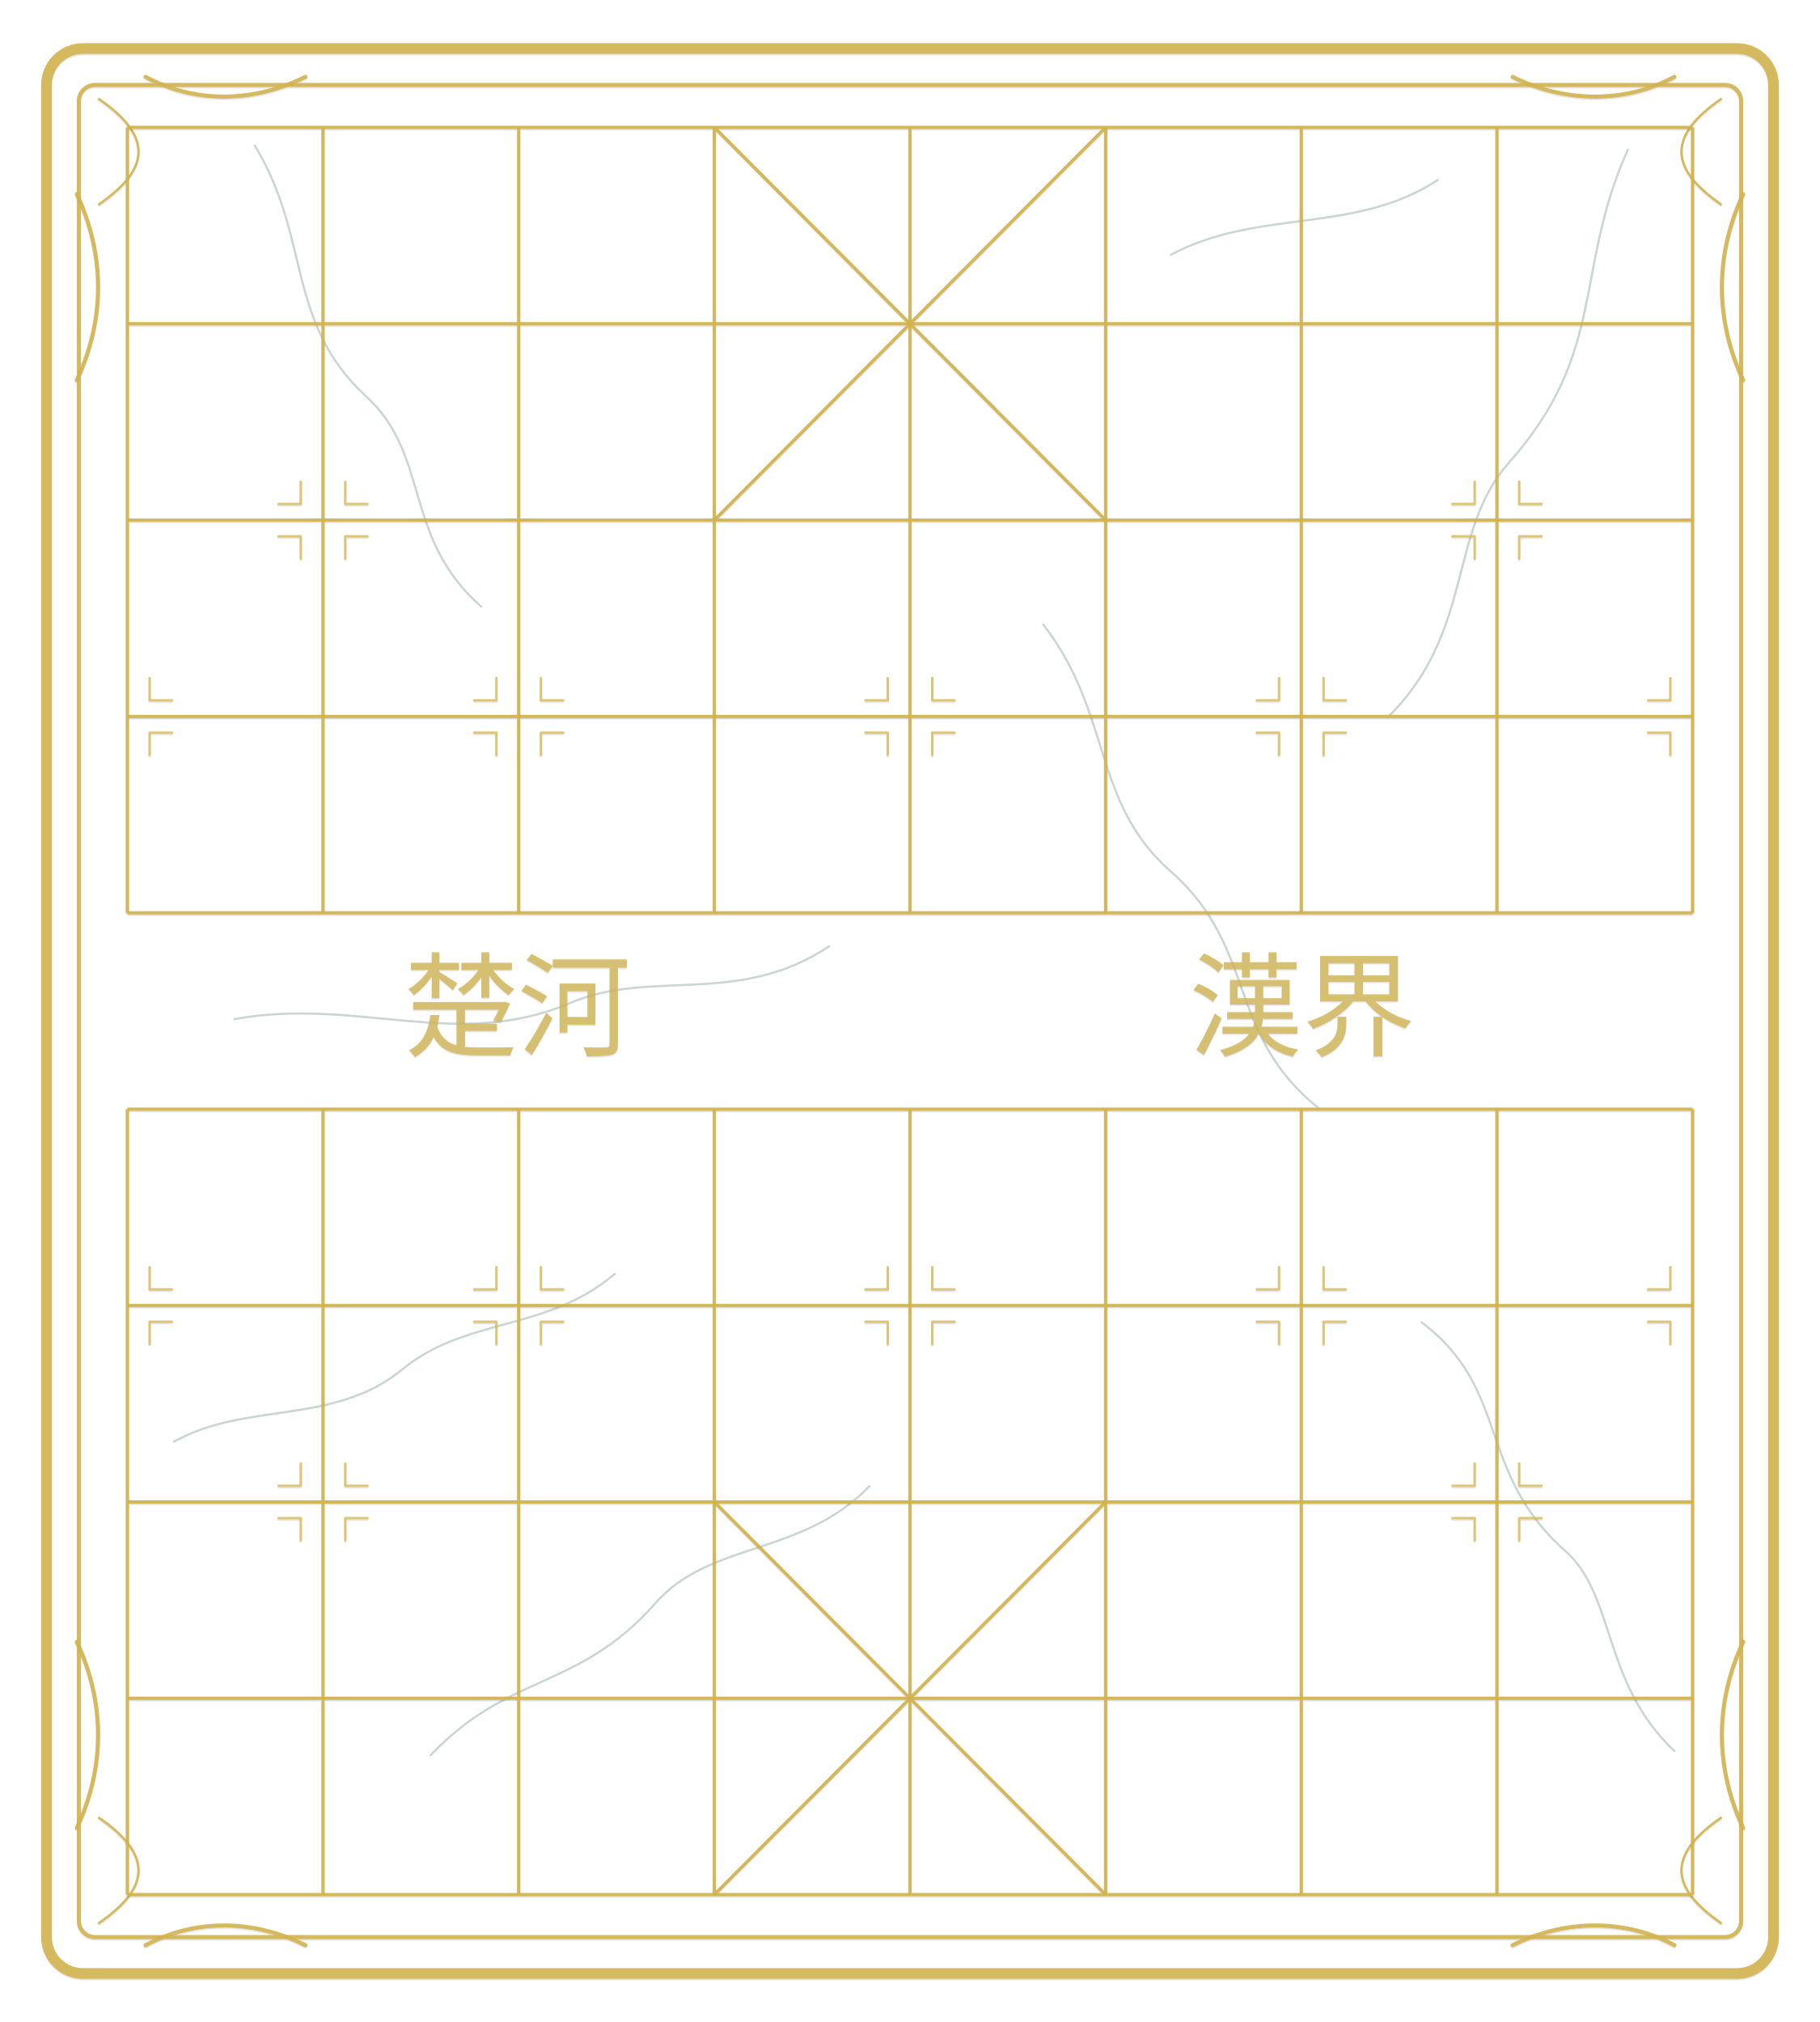
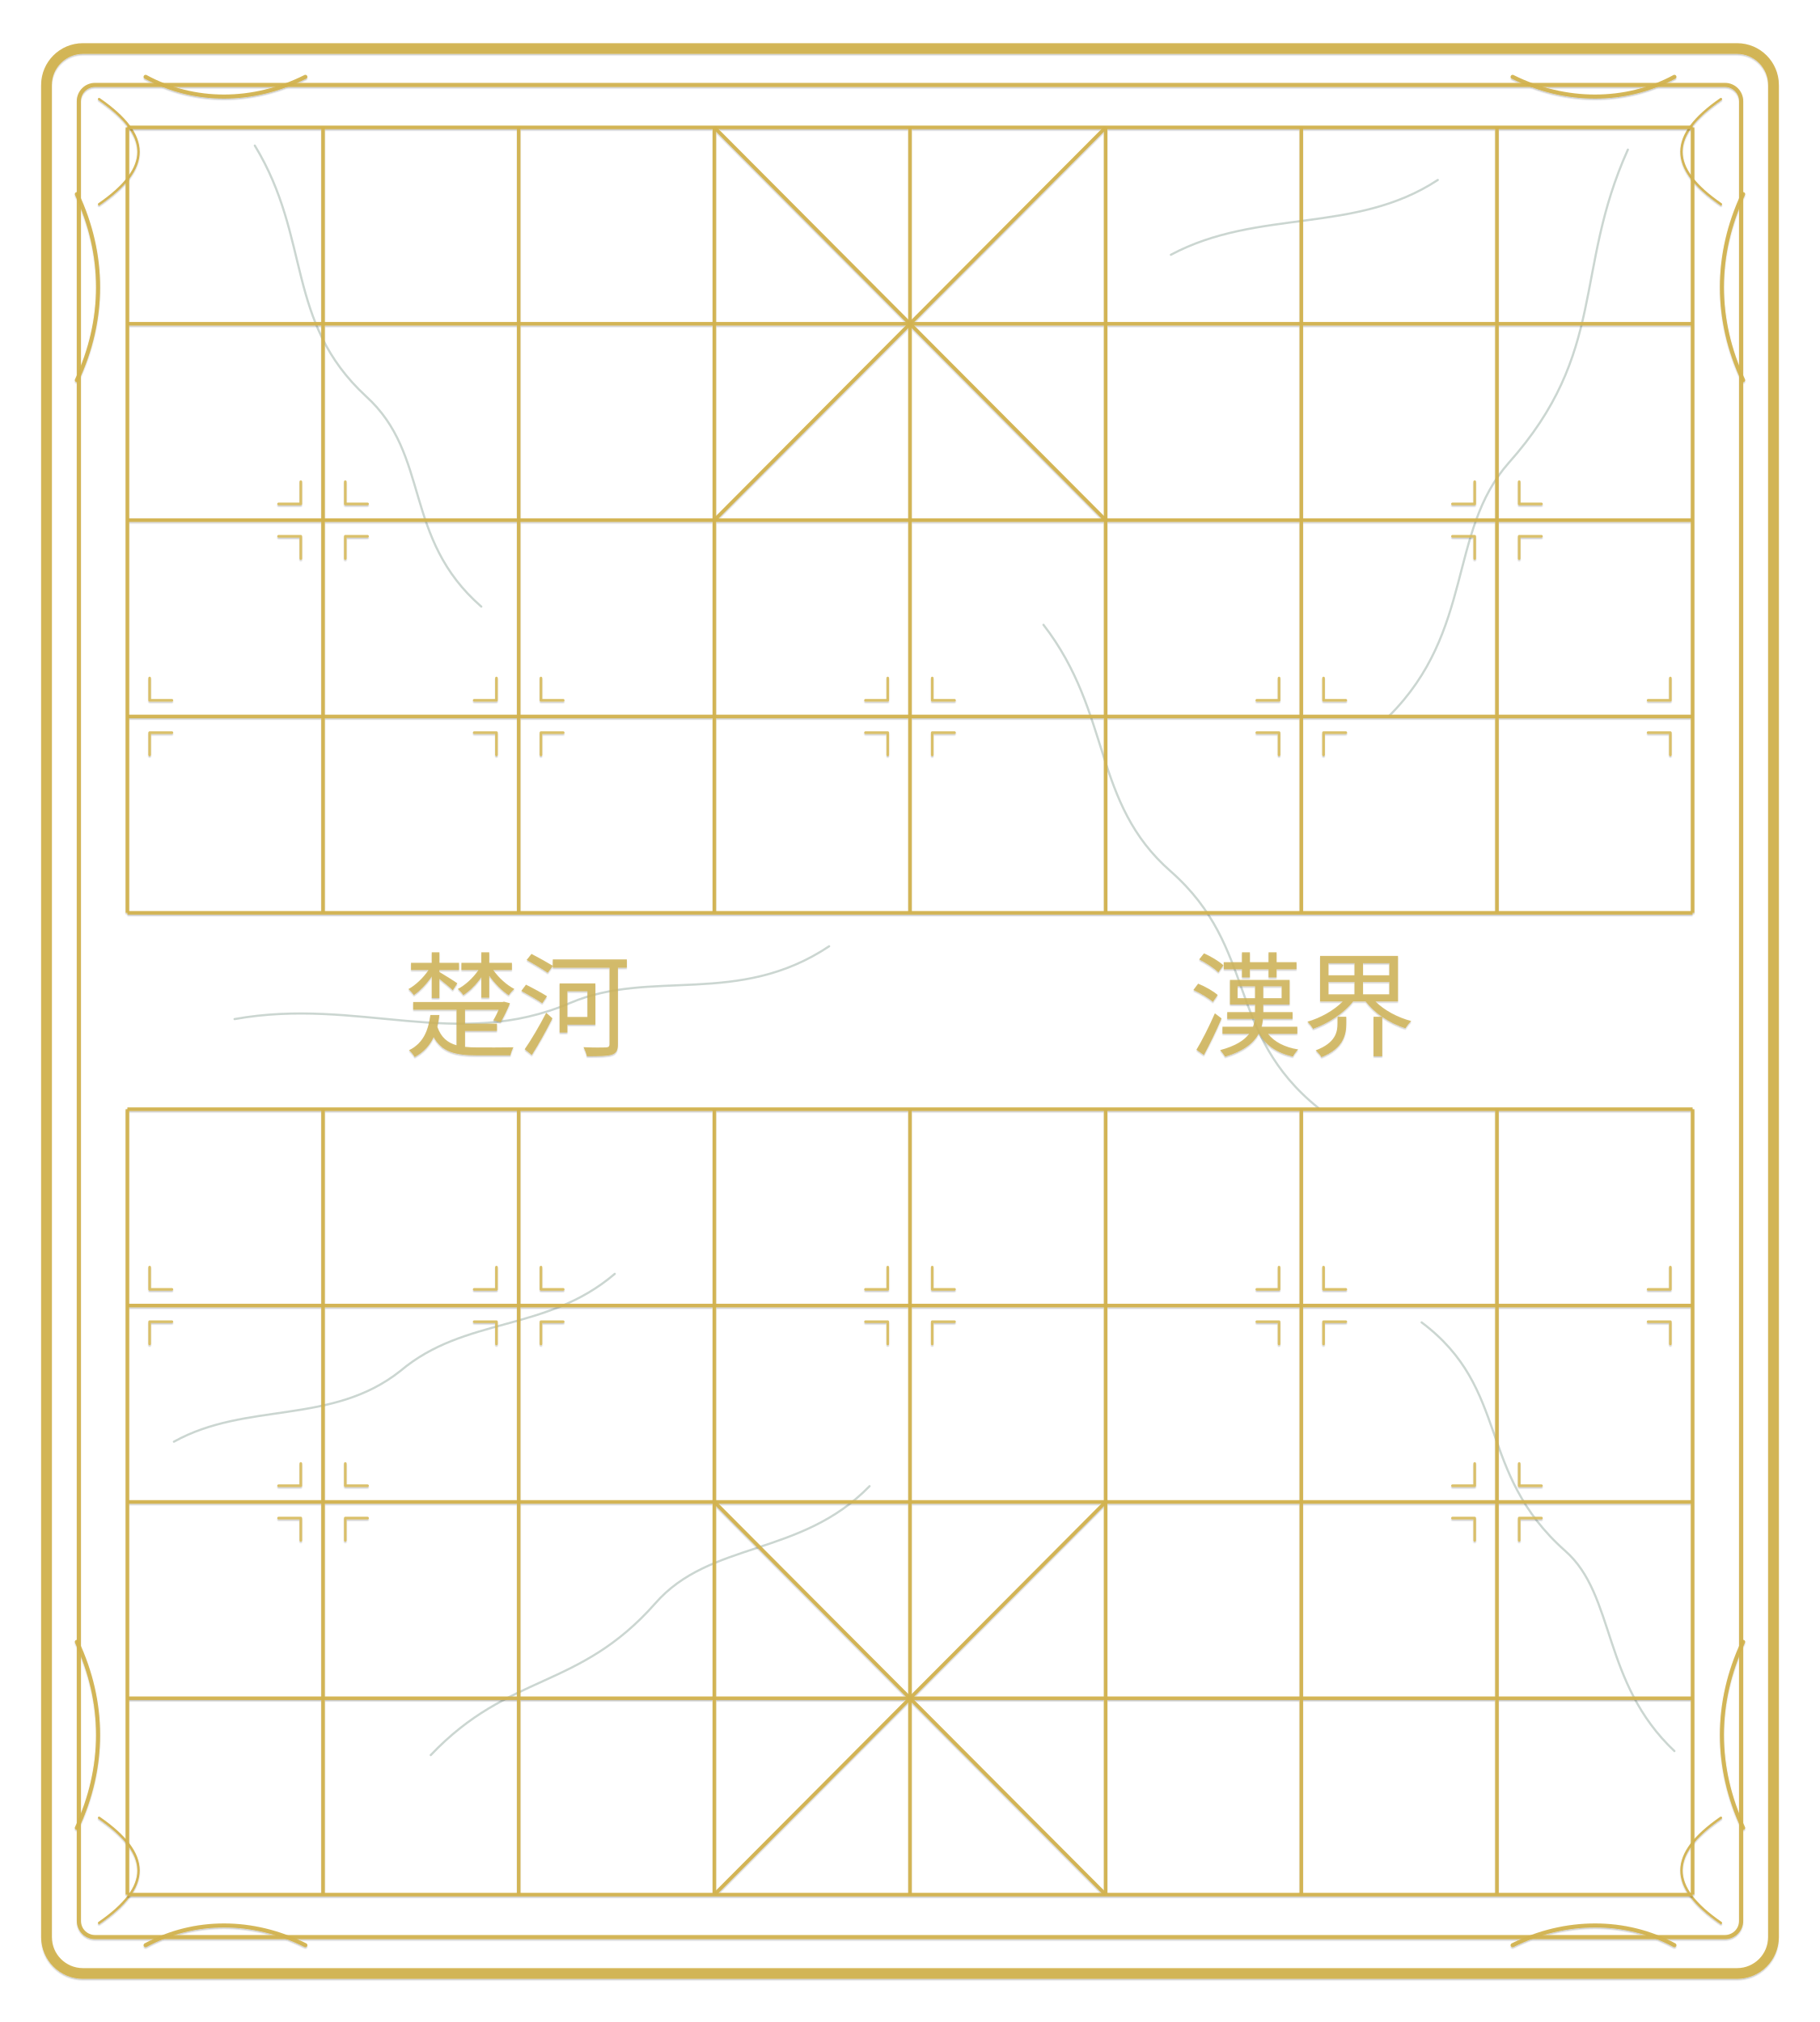
<svg xmlns="http://www.w3.org/2000/svg" viewBox="0 0 900 1000" fill="none">
  <defs>
    <g id="pointMark" fill="none" stroke-linecap="round" stroke-linejoin="round">
      <path d="M-22 -8H-11V-19 M22 -8H11V-19 M-22 8H-11V19 M22 8H11V19" />
    </g>
    <g id="pointMarkLeftEdge" fill="none" stroke-linecap="round" stroke-linejoin="round">
      <path d="M22 -8H11V-19 M22 8H11V19" />
    </g>
    <g id="pointMarkRightEdge" fill="none" stroke-linecap="round" stroke-linejoin="round">
      <path d="M-22 -8H-11V-19 M-22 8H-11V19" />
    </g>
    <filter id="softInk" x="-4%" y="-4%" width="108%" height="108%">
-       <feDropShadow dx="0" dy="0.55" stdDeviation="0.35" flood-color="#000000" flood-opacity="0.18" />
+       <feDropShadow dx="0" dy="0.62" stdDeviation="0.42" flood-color="#000000" flood-opacity="0.24" />
    </filter>
  </defs>
  <rect width="900" height="1000" fill="transparent" />
-   <g stroke="#d2b24f" stroke-opacity="0.88" fill="none" stroke-linejoin="round" filter="url(#softInk)">
+   <g stroke="#d2b24f" stroke-opacity="0.93" fill="none" stroke-linejoin="round" filter="url(#softInk)">
    <rect x="23" y="24" width="854" height="952" rx="18" stroke-width="5.3" />
    <rect x="39" y="42" width="822" height="916" rx="8" stroke-width="2.05" />
    <path d="M72 38C96 51 125 51 151 38M748 38C774 51 804 51 828 38M72 962C96 949 125 949 151 962M748 962C774 949 804 949 828 962" stroke-width="2.0" stroke-linecap="round" />
    <path d="M38 96C52 126 52 158 38 188M862 96C848 126 848 158 862 188M38 812C52 842 52 874 38 904M862 812C848 842 848 874 862 904" stroke-width="2.0" stroke-linecap="round" />
    <path d="M49 49C75 67 75 83 49 101M851 49C825 67 825 83 851 101M49 951C75 933 75 917 49 899M851 951C825 933 825 917 851 899" stroke-width="1.18" stroke-linecap="round" />
  </g>
  <g stroke="#1b4b36" stroke-opacity="0.23" stroke-width="1.08" fill="none" stroke-linecap="round" stroke-linejoin="round">
    <path d="M126 72C154 118 141 159 181 196C213 225 199 266 238 300" />
    <path d="M805 74C778 134 795 174 746 229C716 263 729 312 687 354" />
    <path d="M116 504C177 493 226 520 282 496C322 479 365 498 410 468" />
    <path d="M516 309C550 353 540 397 579 431C622 469 606 511 652 548" />
    <path d="M703 654C747 687 730 728 774 767C799 789 792 832 828 866" />
    <path d="M213 868C252 827 286 836 324 793C351 762 396 770 430 735" />
    <path d="M86 713C122 693 164 705 198 678C230 651 270 659 304 630" />
    <path d="M579 126C622 103 670 116 711 89" />
  </g>
-   <g stroke="#d2b24f" stroke-opacity="0.92" stroke-width="1.62" stroke-linecap="butt" filter="url(#softInk)">
+   <g stroke="#d2b24f" stroke-opacity="0.96" stroke-width="1.76" stroke-linecap="butt" filter="url(#softInk)">
    <path d="M63 63V451.444M63 548.556V937M159.75 63V451.444M159.75 548.556V937M256.5 63V451.444M256.5 548.556V937M353.25 63V451.444M353.25 548.556V937M450 63V451.444M450 548.556V937M546.75 63V451.444M546.75 548.556V937M643.5 63V451.444M643.5 548.556V937M740.25 63V451.444M740.25 548.556V937M837 63V451.444M837 548.556V937" />
    <path d="M63 63H837M63 160.111H837M63 257.222H837M63 354.333H837M63 451.444H837M63 548.556H837M63 645.667H837M63 742.778H837M63 839.889H837M63 937H837" />
    <path d="M353.25 63L546.75 257.222M546.75 63L353.25 257.222M353.25 742.778L546.75 937M546.75 742.778L353.25 937" />
  </g>
-   <g stroke="#d8bc5d" stroke-opacity="0.82" stroke-width="1.2" filter="url(#softInk)">
+   <g stroke="#d8bc5d" stroke-opacity="0.9" stroke-width="1.32" filter="url(#softInk)">
    <use href="#pointMark" transform="translate(159.75 257.222)" />
    <use href="#pointMark" transform="translate(740.25 257.222)" />
    <use href="#pointMark" transform="translate(159.75 742.778)" />
    <use href="#pointMark" transform="translate(740.25 742.778)" />
    <use href="#pointMarkLeftEdge" transform="translate(63 354.333)" />
    <use href="#pointMark" transform="translate(256.5 354.333)" />
    <use href="#pointMark" transform="translate(450 354.333)" />
    <use href="#pointMark" transform="translate(643.5 354.333)" />
    <use href="#pointMarkRightEdge" transform="translate(837 354.333)" />
    <use href="#pointMarkLeftEdge" transform="translate(63 645.667)" />
    <use href="#pointMark" transform="translate(256.5 645.667)" />
    <use href="#pointMark" transform="translate(450 645.667)" />
    <use href="#pointMark" transform="translate(643.5 645.667)" />
    <use href="#pointMarkRightEdge" transform="translate(837 645.667)" />
  </g>
-   <g fill="#d0b45b" fill-opacity="0.82" font-family="KaiTi, STKaiti, SimSun, serif" font-size="56" text-anchor="middle" filter="url(#softInk)">
+   <g fill="#d0b45b" fill-opacity="0.86" font-family="KaiTi, STKaiti, SimSun, serif" font-size="56" text-anchor="middle" filter="url(#softInk)">
    <text x="256" y="518">楚河</text>
    <text x="644" y="518">漢界</text>
  </g>
</svg>
